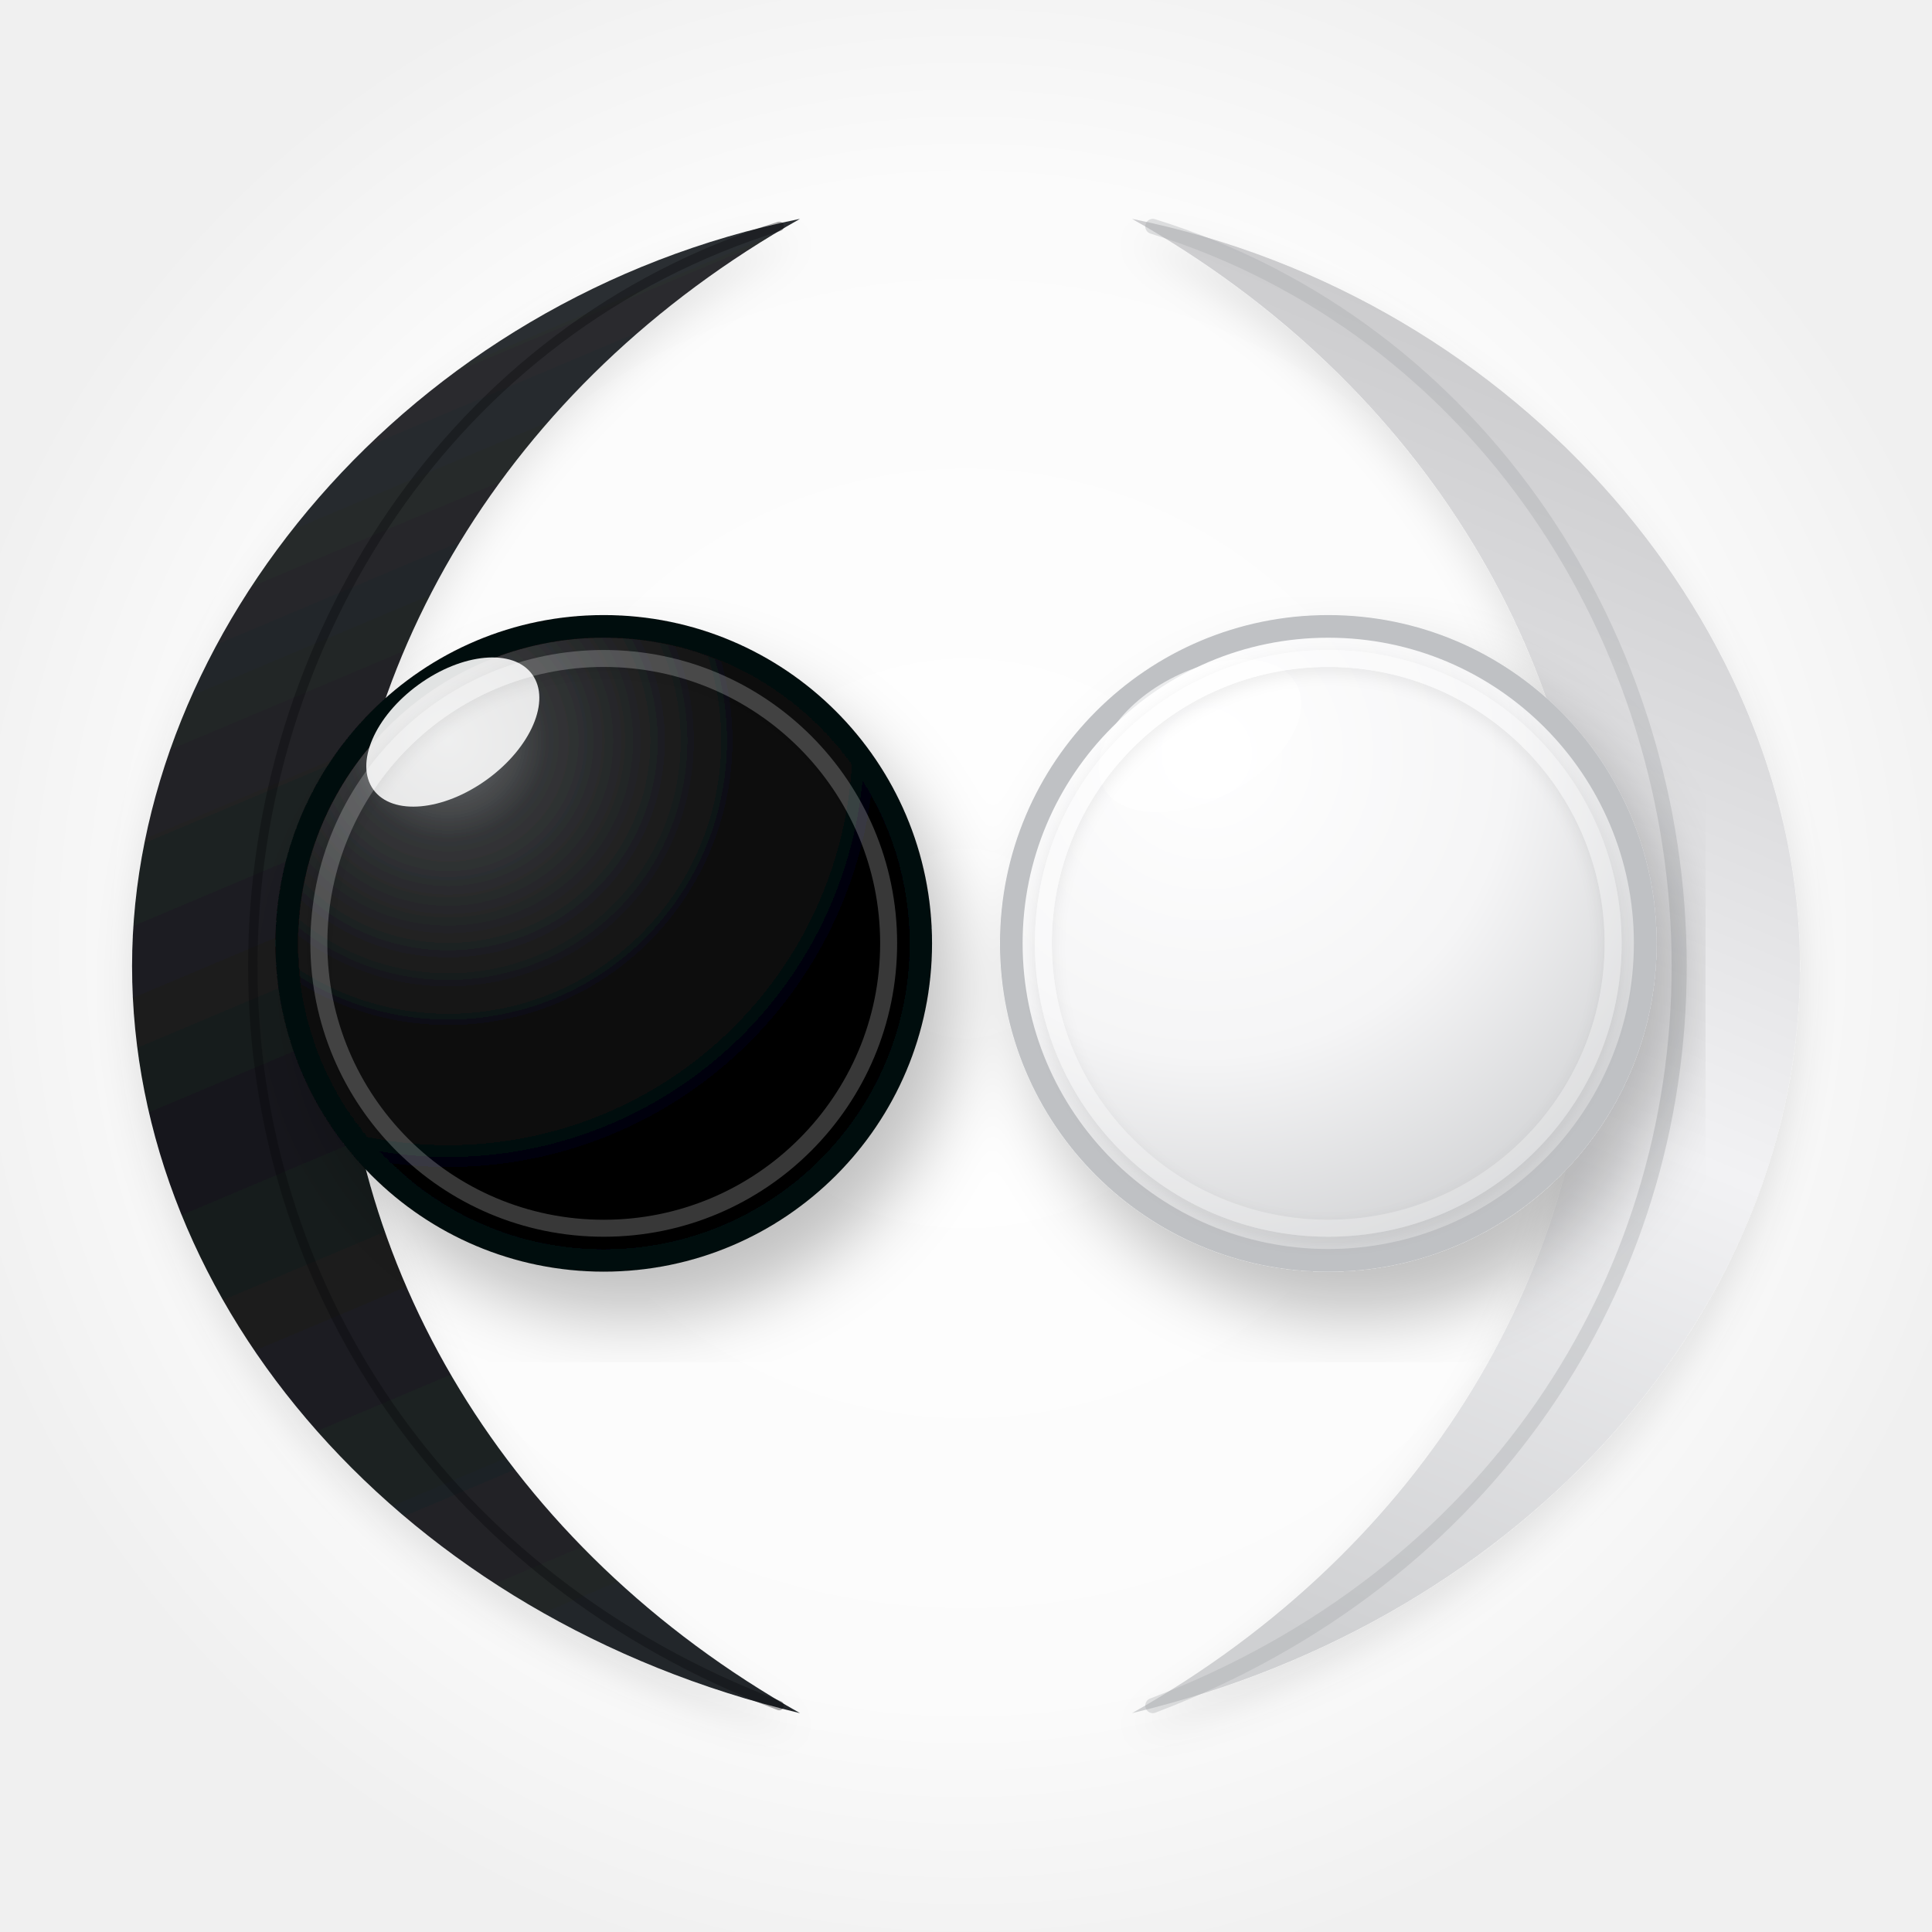
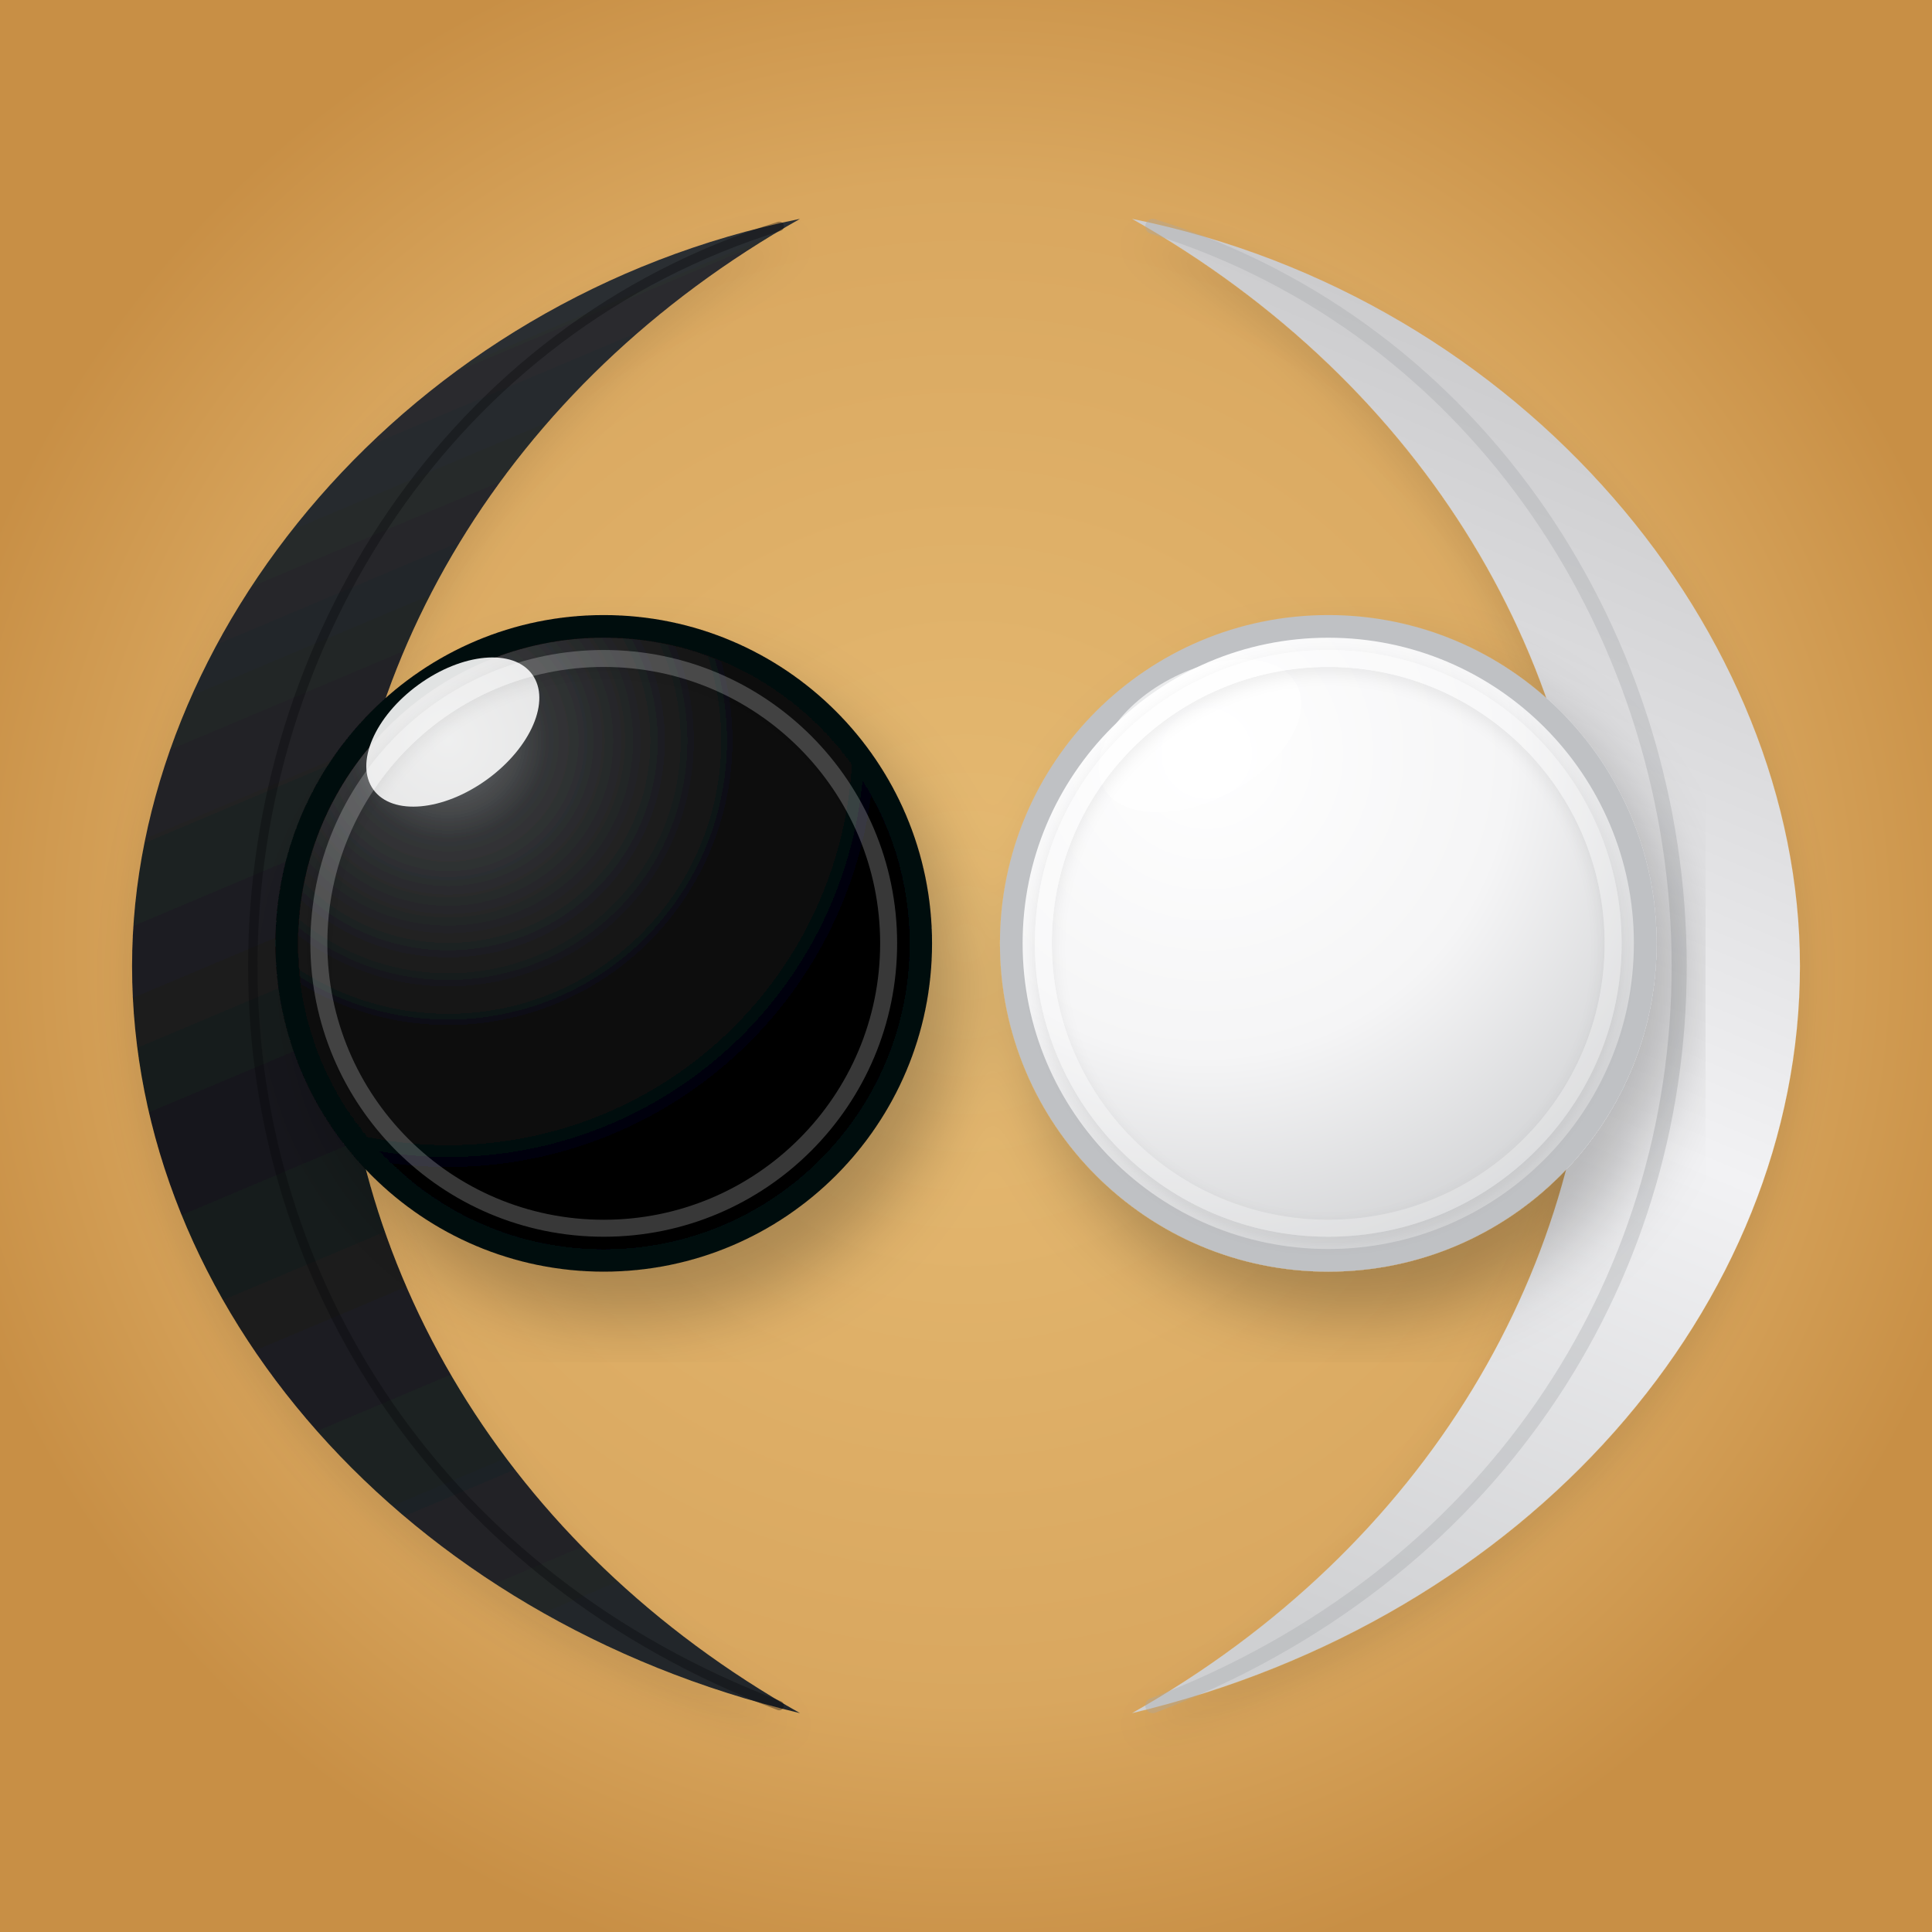
<svg xmlns="http://www.w3.org/2000/svg" width="1024" height="1024" viewBox="0 0 1024 1024" fill="none">
  <defs>
    <radialGradient id="background" cx="0" cy="0" r="1" gradientUnits="userSpaceOnUse" gradientTransform="translate(512 500) rotate(90) scale(560)">
-       <stop offset="0" stop-color="#ffffff" />
-       <stop offset="0.72" stop-color="#fbfbfb" />
-       <stop offset="1" stop-color="#f0f0f0" />
+       <stop offset="0" stop-color="#e6bb73" />
+       <stop offset="0.72" stop-color="#d9a75f" />
+       <stop offset="1" stop-color="#c88f45" />
    </radialGradient>
    <linearGradient id="leftCrescent" x1="110" y1="210" x2="380" y2="850" gradientUnits="userSpaceOnUse">
      <stop offset="0" stop-color="#2c2f32" />
      <stop offset="0.52" stop-color="#16181a" />
      <stop offset="1" stop-color="#24272a" />
    </linearGradient>
    <linearGradient id="rightCrescent" x1="920" y1="210" x2="650" y2="850" gradientUnits="userSpaceOnUse">
      <stop offset="0" stop-color="#c9c9cb" />
      <stop offset="0.55" stop-color="#f2f2f4" />
      <stop offset="1" stop-color="#cfd0d2" />
    </linearGradient>
    <radialGradient id="blackStone" cx="0" cy="0" r="1" gradientUnits="userSpaceOnUse" gradientTransform="translate(238 392) rotate(44) scale(290)">
      <stop offset="0" stop-color="#747678" />
      <stop offset="0.18" stop-color="#343638" />
      <stop offset="0.56" stop-color="#0b0c0d" />
      <stop offset="1" stop-color="#000000" />
    </radialGradient>
    <radialGradient id="whiteStone" cx="0" cy="0" r="1" gradientUnits="userSpaceOnUse" gradientTransform="translate(640 400) rotate(45) scale(290)">
      <stop offset="0" stop-color="#ffffff" />
      <stop offset="0.55" stop-color="#f5f5f6" />
      <stop offset="1" stop-color="#cfd0d2" />
    </radialGradient>
    <filter id="crescentShadow" x="20" y="88" width="984" height="860" filterUnits="userSpaceOnUse" color-interpolation-filters="sRGB">
      <feDropShadow dx="0" dy="10" stdDeviation="10" flood-color="#000000" flood-opacity="0.10" />
    </filter>
    <filter id="stoneShadow" x="120" y="292" width="784" height="430" filterUnits="userSpaceOnUse" color-interpolation-filters="sRGB">
      <feDropShadow dx="14" dy="24" stdDeviation="18" flood-color="#000000" flood-opacity="0.24" />
    </filter>
    <filter id="softInset" x="-20%" y="-20%" width="140%" height="140%" color-interpolation-filters="sRGB">
      <feGaussianBlur in="SourceAlpha" stdDeviation="4" result="blur" />
      <feOffset dx="0" dy="3" result="offset" />
      <feComposite in="offset" in2="SourceAlpha" operator="out" result="inner" />
      <feColorMatrix in="inner" type="matrix" values="0 0 0 0 0  0 0 0 0 0  0 0 0 0 0  0 0 0 .32 0" />
      <feBlend in="SourceGraphic" mode="normal" />
    </filter>
  </defs>
  <rect width="1024" height="1024" fill="url(#background)" />
  <g filter="url(#crescentShadow)">
    <path d="M424 116C216 158 70 336 70 512C70 692 214 858 424 908C268 820 180 670 180 512C180 354 268 204 424 116Z" fill="url(#leftCrescent)" />
    <path d="M600 116C808 158 954 336 954 512C954 692 810 858 600 908C756 820 844 670 844 512C844 354 756 204 600 116Z" fill="url(#rightCrescent)" />
  </g>
  <g opacity="0.34">
    <path d="M611 120C785 174 890 340 890 512C890 680 790 836 611 904" stroke="#a5a7aa" stroke-width="8" stroke-linecap="round" />
    <path d="M413 120C239 174 134 340 134 512C134 680 234 836 413 904" stroke="#060708" stroke-width="5" stroke-linecap="round" />
  </g>
  <g filter="url(#stoneShadow)">
    <circle cx="320" cy="500" r="168" fill="url(#blackStone)" stroke="#060708" stroke-width="12" />
    <circle cx="704" cy="500" r="168" fill="url(#whiteStone)" stroke="#bfc1c4" stroke-width="12" />
  </g>
  <g opacity="0.88">
    <ellipse cx="240" cy="388" rx="52" ry="31" fill="#ffffff" transform="rotate(-36 240 388)" />
    <ellipse cx="636" cy="390" rx="58" ry="34" fill="#ffffff" opacity="0.78" transform="rotate(-28 636 390)" />
  </g>
  <g opacity="0.22" filter="url(#softInset)">
    <circle cx="320" cy="500" r="151" stroke="#ffffff" stroke-width="9" />
    <circle cx="704" cy="500" r="151" stroke="#ffffff" stroke-width="9" />
  </g>
</svg>
